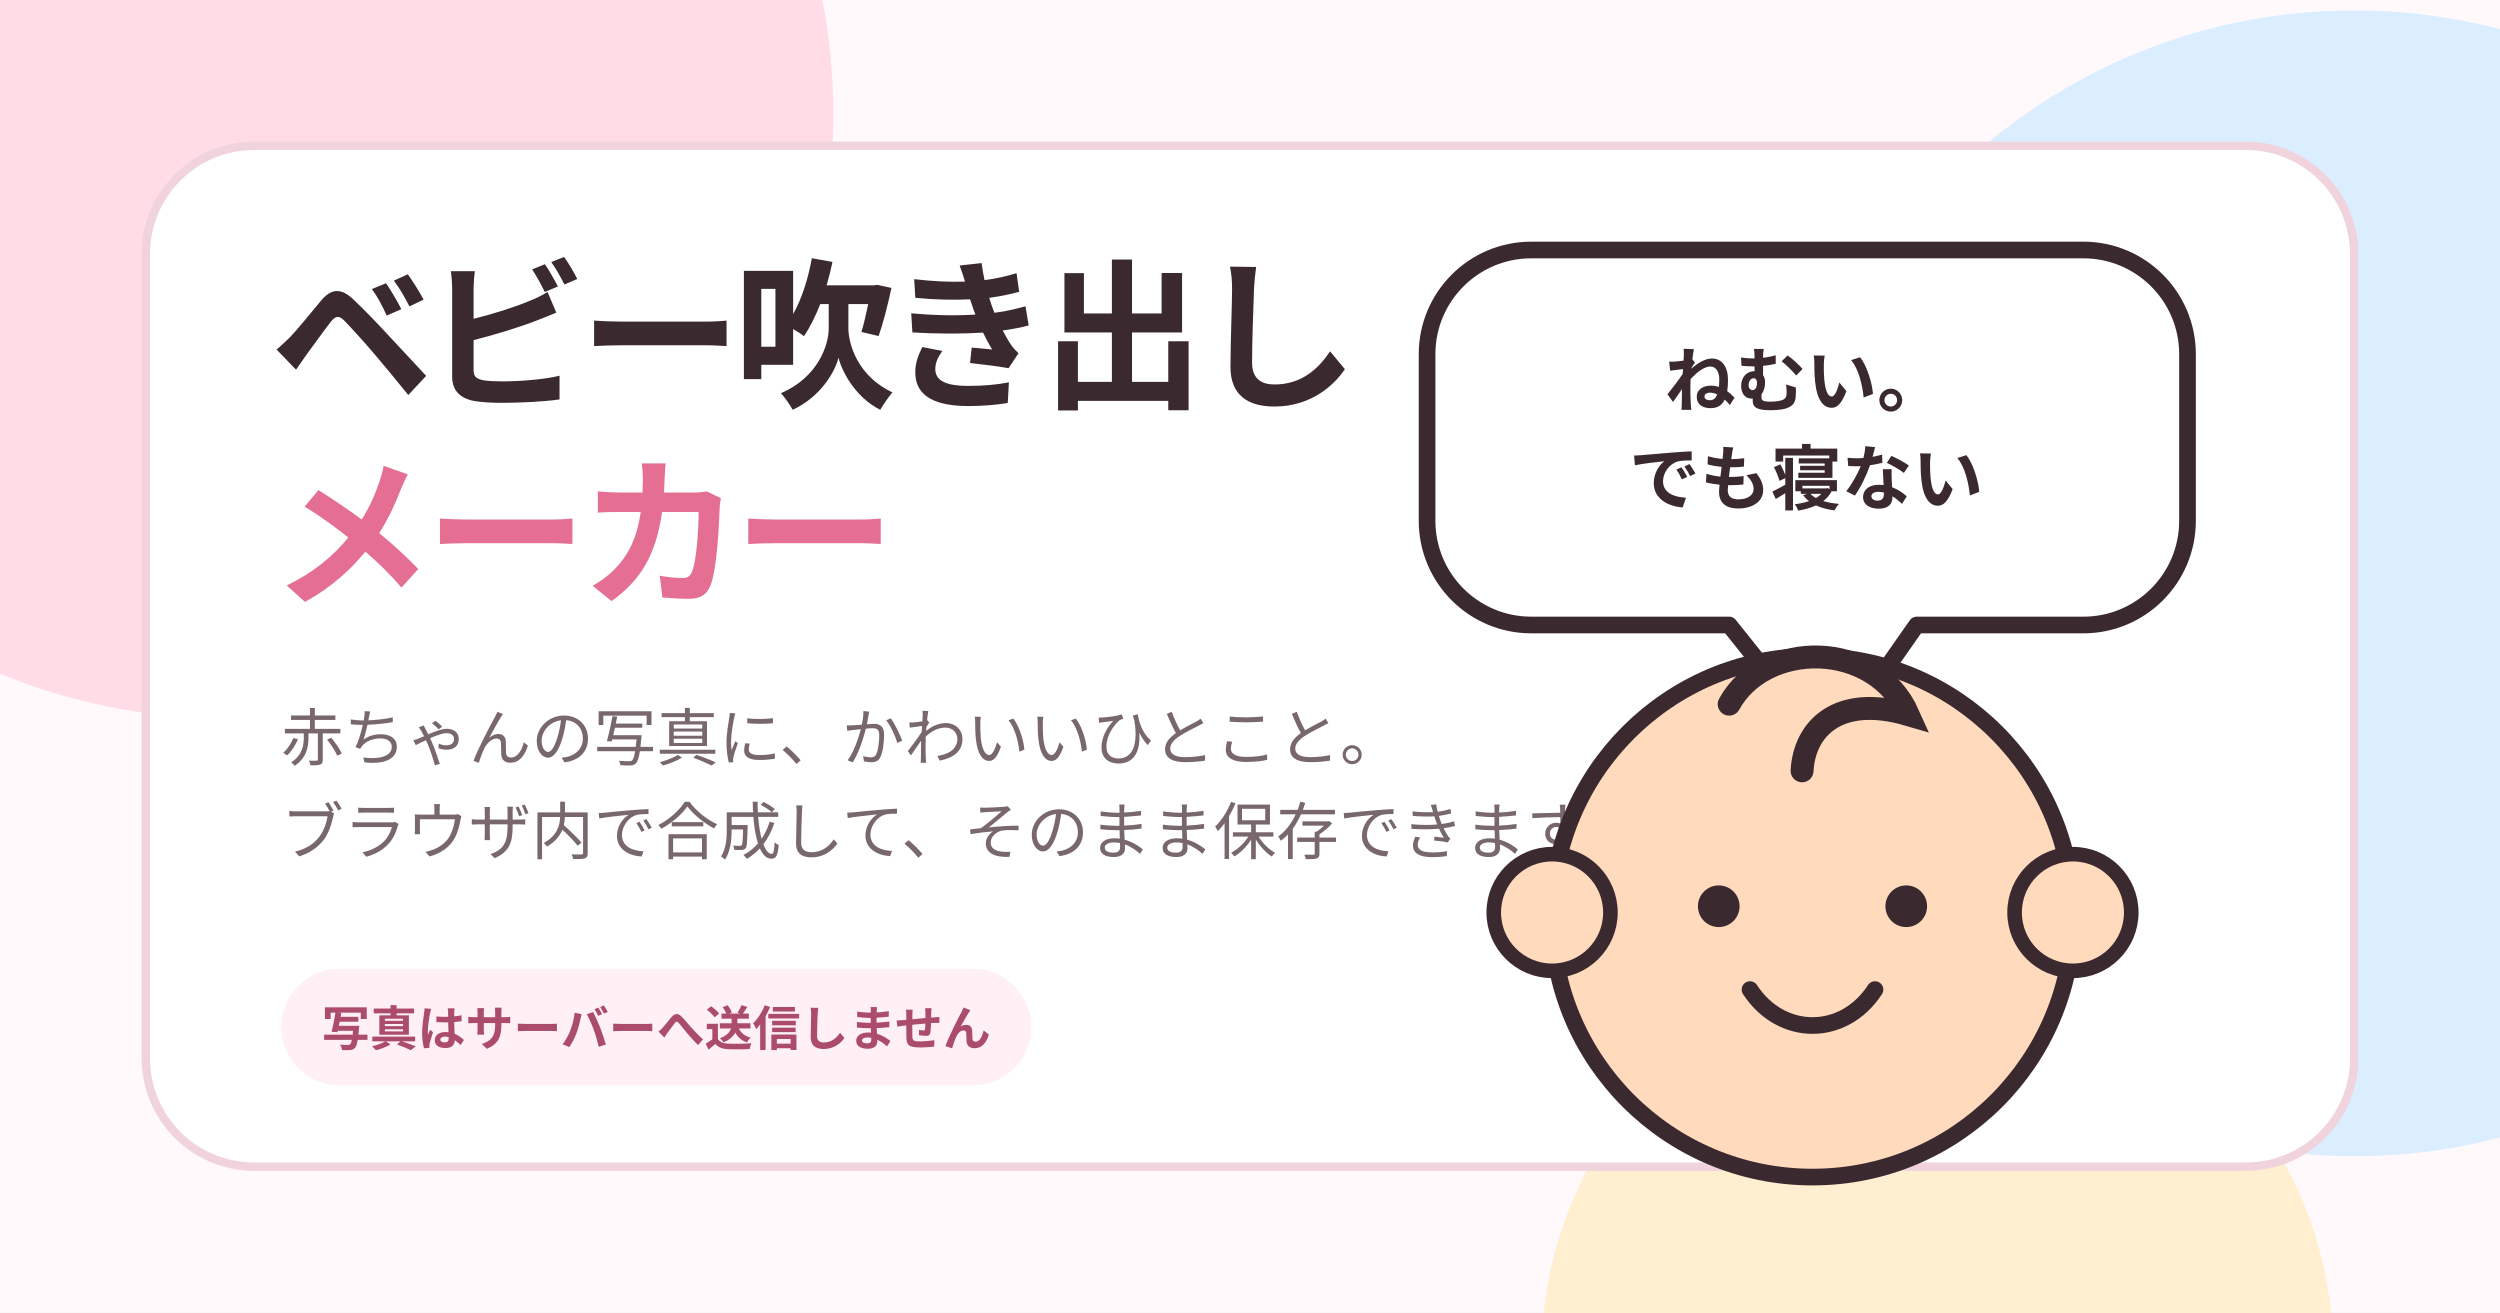
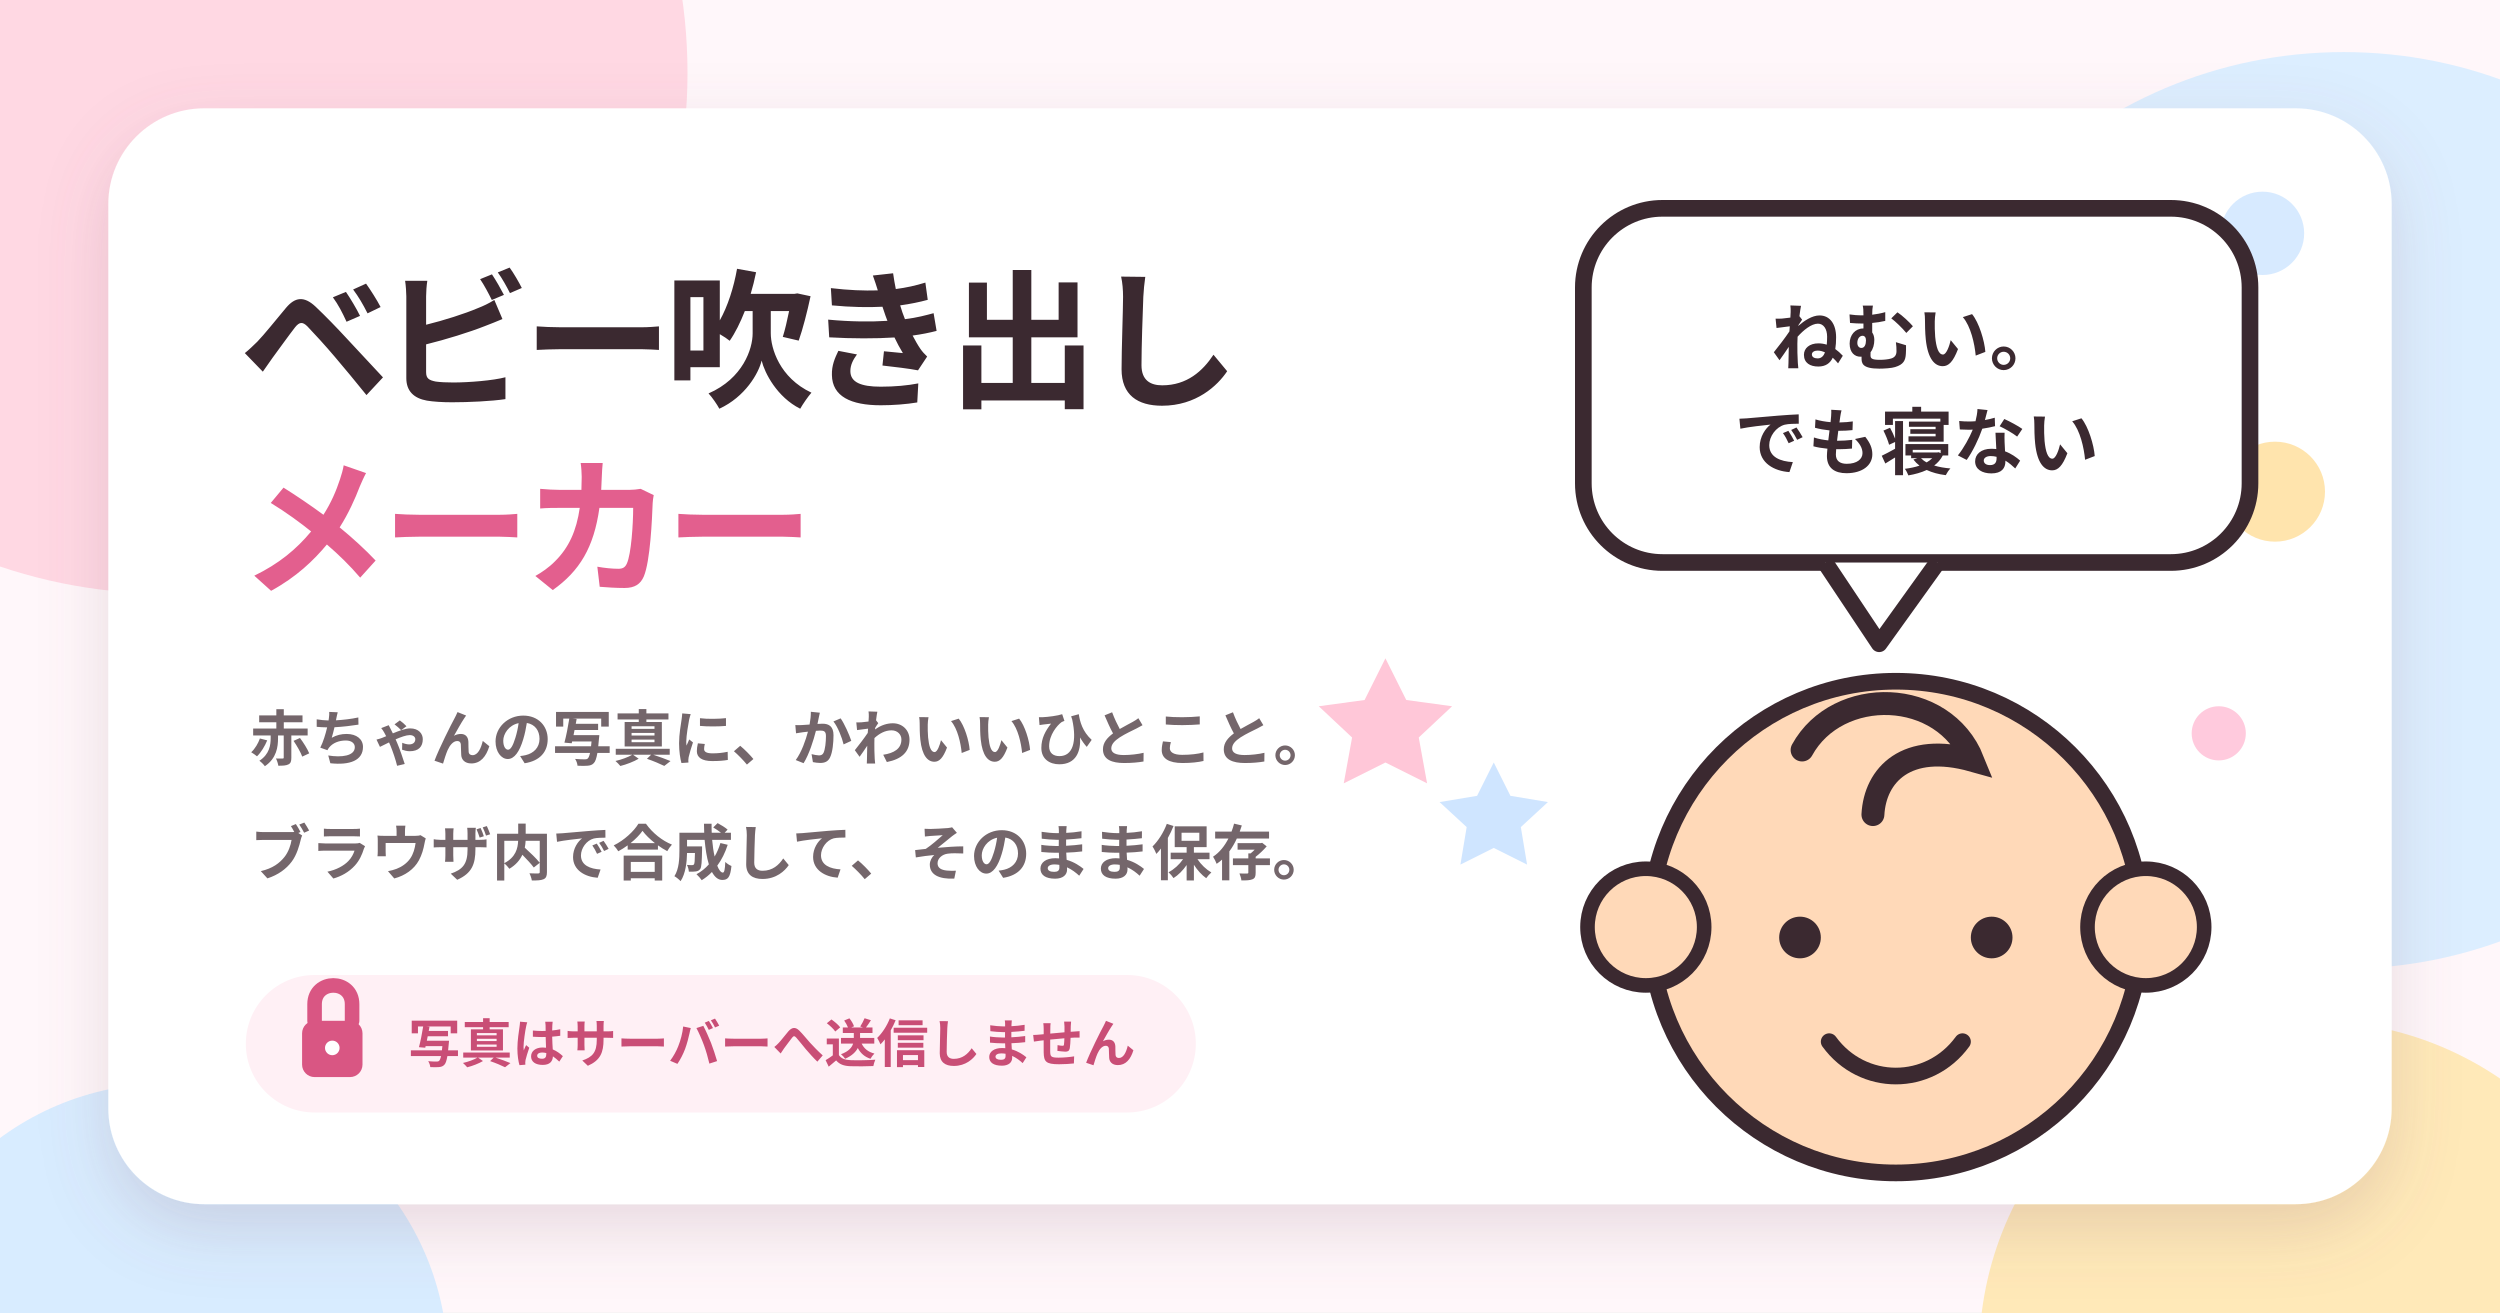
<svg xmlns="http://www.w3.org/2000/svg" width="1200" height="630" viewBox="0 0 1200 630" role="img" aria-labelledby="title desc">
-   <rect width="1200" height="630" fill="#fff9fb" />
-   <circle cx="110" cy="55" r="290" fill="#ffdce6" />
-   <circle cx="1130" cy="280" r="275" fill="#dbeeff" />
-   <circle cx="930" cy="650" r="190" fill="#ffefd1" />
-   <rect x="70" y="70" width="1060" height="490" rx="52" fill="#fff" stroke="#f0d3dd" stroke-width="4" />
-   <text x="130" y="190" fill="#3b2930" font-family="system-ui, -apple-system, 'Hiragino Maru Gothic ProN', sans-serif" font-size="78" font-weight="900" letter-spacing="-4">ベビー吹き出し</text>
-   <text x="130" y="285" fill="#e46f93" font-family="system-ui, -apple-system, 'Hiragino Maru Gothic ProN', sans-serif" font-size="78" font-weight="900" letter-spacing="-4">メーカー</text>
-   <text x="135" y="365" fill="#78676d" font-family="system-ui, -apple-system, sans-serif" font-size="30">赤ちゃんの写真に、かわいいひとこと。</text>
-   <text x="135" y="410" fill="#78676d" font-family="system-ui, -apple-system, sans-serif" font-size="30">ブラウザ内で合成して、そのまま保存できます。</text>
-   <rect x="135" y="465" width="360" height="56" rx="28" fill="#fff0f5" />
-   <text x="315" y="502" text-anchor="middle" fill="#ab4c6c" font-family="system-ui, -apple-system, sans-serif" font-size="23" font-weight="700">写真はサーバーへ送信しません</text>
-   <path d="M735 120h265a50 50 0 0 1 50 50v80a50 50 0 0 1-50 50h-80l-42 60-48-60h-95a50 50 0 0 1-50-50v-80a50 50 0 0 1 50-50Z" fill="#fff" stroke="#3b2930" stroke-width="8" stroke-linejoin="round" />
-   <text x="867" y="195" text-anchor="middle" fill="#3b2930" font-family="system-ui, -apple-system, 'Hiragino Maru Gothic ProN', sans-serif" font-size="34" font-weight="900">ねむい。</text>
-   <text x="867" y="242" text-anchor="middle" fill="#3b2930" font-family="system-ui, -apple-system, 'Hiragino Maru Gothic ProN', sans-serif" font-size="34" font-weight="900">でも寝ない</text>
-   <circle cx="870" cy="440" r="125" fill="#ffdabd" stroke="#3b2930" stroke-width="8" />
-   <circle cx="745" cy="438" r="28" fill="#ffdabd" stroke="#3b2930" stroke-width="7" />
-   <circle cx="995" cy="438" r="28" fill="#ffdabd" stroke="#3b2930" stroke-width="7" />
-   <path d="M830 338c17-31 70-31 86 5-34-10-50 7-51 27" fill="none" stroke="#3b2930" stroke-width="11" stroke-linecap="round" />
-   <circle cx="825" cy="435" r="10" fill="#3b2930" />
-   <circle cx="915" cy="435" r="10" fill="#3b2930" />
-   <path d="M840 475c15 23 45 23 60 0" fill="none" stroke="#3b2930" stroke-width="8" stroke-linecap="round" />
+   <defs>
+     <filter id="shadow" x="-20%" y="-20%" width="140%" height="150%">
+       <feDropShadow dx="0" dy="12" stdDeviation="16" flood-color="#8f6875" flood-opacity="0.2" />
+     </filter>
+   </defs>
+   <rect width="1200" height="630" fill="#fff7fa" />
+   <circle cx="80" cy="35" r="250" fill="#ffd8e3" />
+   <circle cx="1125" cy="245" r="220" fill="#dceeff" />
+   <circle cx="1110" cy="650" r="160" fill="#ffe9b8" />
+   <circle cx="80" cy="655" r="135" fill="#d8ecff" />
+   <rect x="52" y="52" width="1096" height="526" rx="46" fill="#ffffff" filter="url(#shadow)" />
+   <text x="115" y="190" fill="#3b2930" font-family="system-ui, -apple-system, 'Hiragino Maru Gothic ProN', 'Yu Gothic', sans-serif" font-size="72" font-weight="900" letter-spacing="-4">ベビー吹き出し</text>
+   <text x="115" y="280" fill="#e35f8e" font-family="system-ui, -apple-system, 'Hiragino Maru Gothic ProN', 'Yu Gothic', sans-serif" font-size="72" font-weight="900" letter-spacing="-4">メーカー</text>
+   <text x="120" y="365" fill="#74666b" font-family="system-ui, -apple-system, 'Hiragino Maru Gothic ProN', 'Yu Gothic', sans-serif" font-size="29" font-weight="600">赤ちゃんの写真に、かわいいひとこと。</text>
+   <text x="120" y="420" fill="#74666b" font-family="system-ui, -apple-system, 'Hiragino Maru Gothic ProN', 'Yu Gothic', sans-serif" font-size="29" font-weight="600">ブラウザ内で合成して、そのまま保存。</text>
+   <rect x="118" y="468" width="456" height="66" rx="33" fill="#fff0f5" />
+   <rect x="145" y="490" width="29" height="27" rx="6" fill="#d95683" />
+   <path d="M151 490v-8c0-12 18-12 18 0v8" fill="none" stroke="#d95683" stroke-width="7" stroke-linecap="round" />
+   <circle cx="159.5" cy="503" r="3.5" fill="#fff" />
+   <text x="196" y="510" fill="#c94e76" font-family="system-ui, -apple-system, 'Hiragino Maru Gothic ProN', 'Yu Gothic', sans-serif" font-size="25" font-weight="800">写真はサーバーへ送信しません</text>
+   <circle cx="1086" cy="112" r="20" fill="#d7eaff" />
+   <circle cx="1092" cy="236" r="24" fill="#ffe4ad" />
+   <circle cx="1065" cy="352" r="13" fill="#ffcadd" />
+   <path d="M665 316l10 20 22 3-16 15 4 22-20-10-20 10 4-22-16-15 22-3z" fill="#ffc7d8" />
+   <path d="M717 366l8 16 18 3-13 12 3 18-16-8-16 8 3-18-13-12 18-3z" fill="#cfe5ff" />
+   <rect x="760" y="100" width="320" height="170" rx="38" fill="#ffffff" stroke="#3b2930" stroke-width="8" />
+   <path d="M876 270l26 39 28-39" fill="#ffffff" stroke="#3b2930" stroke-width="8" stroke-linejoin="round" />
+   <text x="920" y="175" text-anchor="middle" fill="#3b2930" font-family="system-ui, -apple-system, 'Hiragino Maru Gothic ProN', 'Yu Gothic', sans-serif" font-size="35" font-weight="900">ねむい。</text>
+   <text x="920" y="225" text-anchor="middle" fill="#3b2930" font-family="system-ui, -apple-system, 'Hiragino Maru Gothic ProN', 'Yu Gothic', sans-serif" font-size="35" font-weight="900">でも寝ない</text>
+   <circle cx="910" cy="445" r="118" fill="#ffd9b8" stroke="#3b2930" stroke-width="8" />
+   <circle cx="790" cy="445" r="28" fill="#ffd9b8" stroke="#3b2930" stroke-width="7" />
+   <circle cx="1030" cy="445" r="28" fill="#ffd9b8" stroke="#3b2930" stroke-width="7" />
+   <path d="M865 360c17-31 68-30 82 5-32-9-47 7-48 26" fill="none" stroke="#3b2930" stroke-width="11" stroke-linecap="round" />
+   <circle cx="864" cy="450" r="10" fill="#3b2930" />
+   <circle cx="956" cy="450" r="10" fill="#3b2930" />
+   <path d="M878 500c16 22 48 22 64 0" fill="none" stroke="#3b2930" stroke-width="8" stroke-linecap="round" />
</svg>
